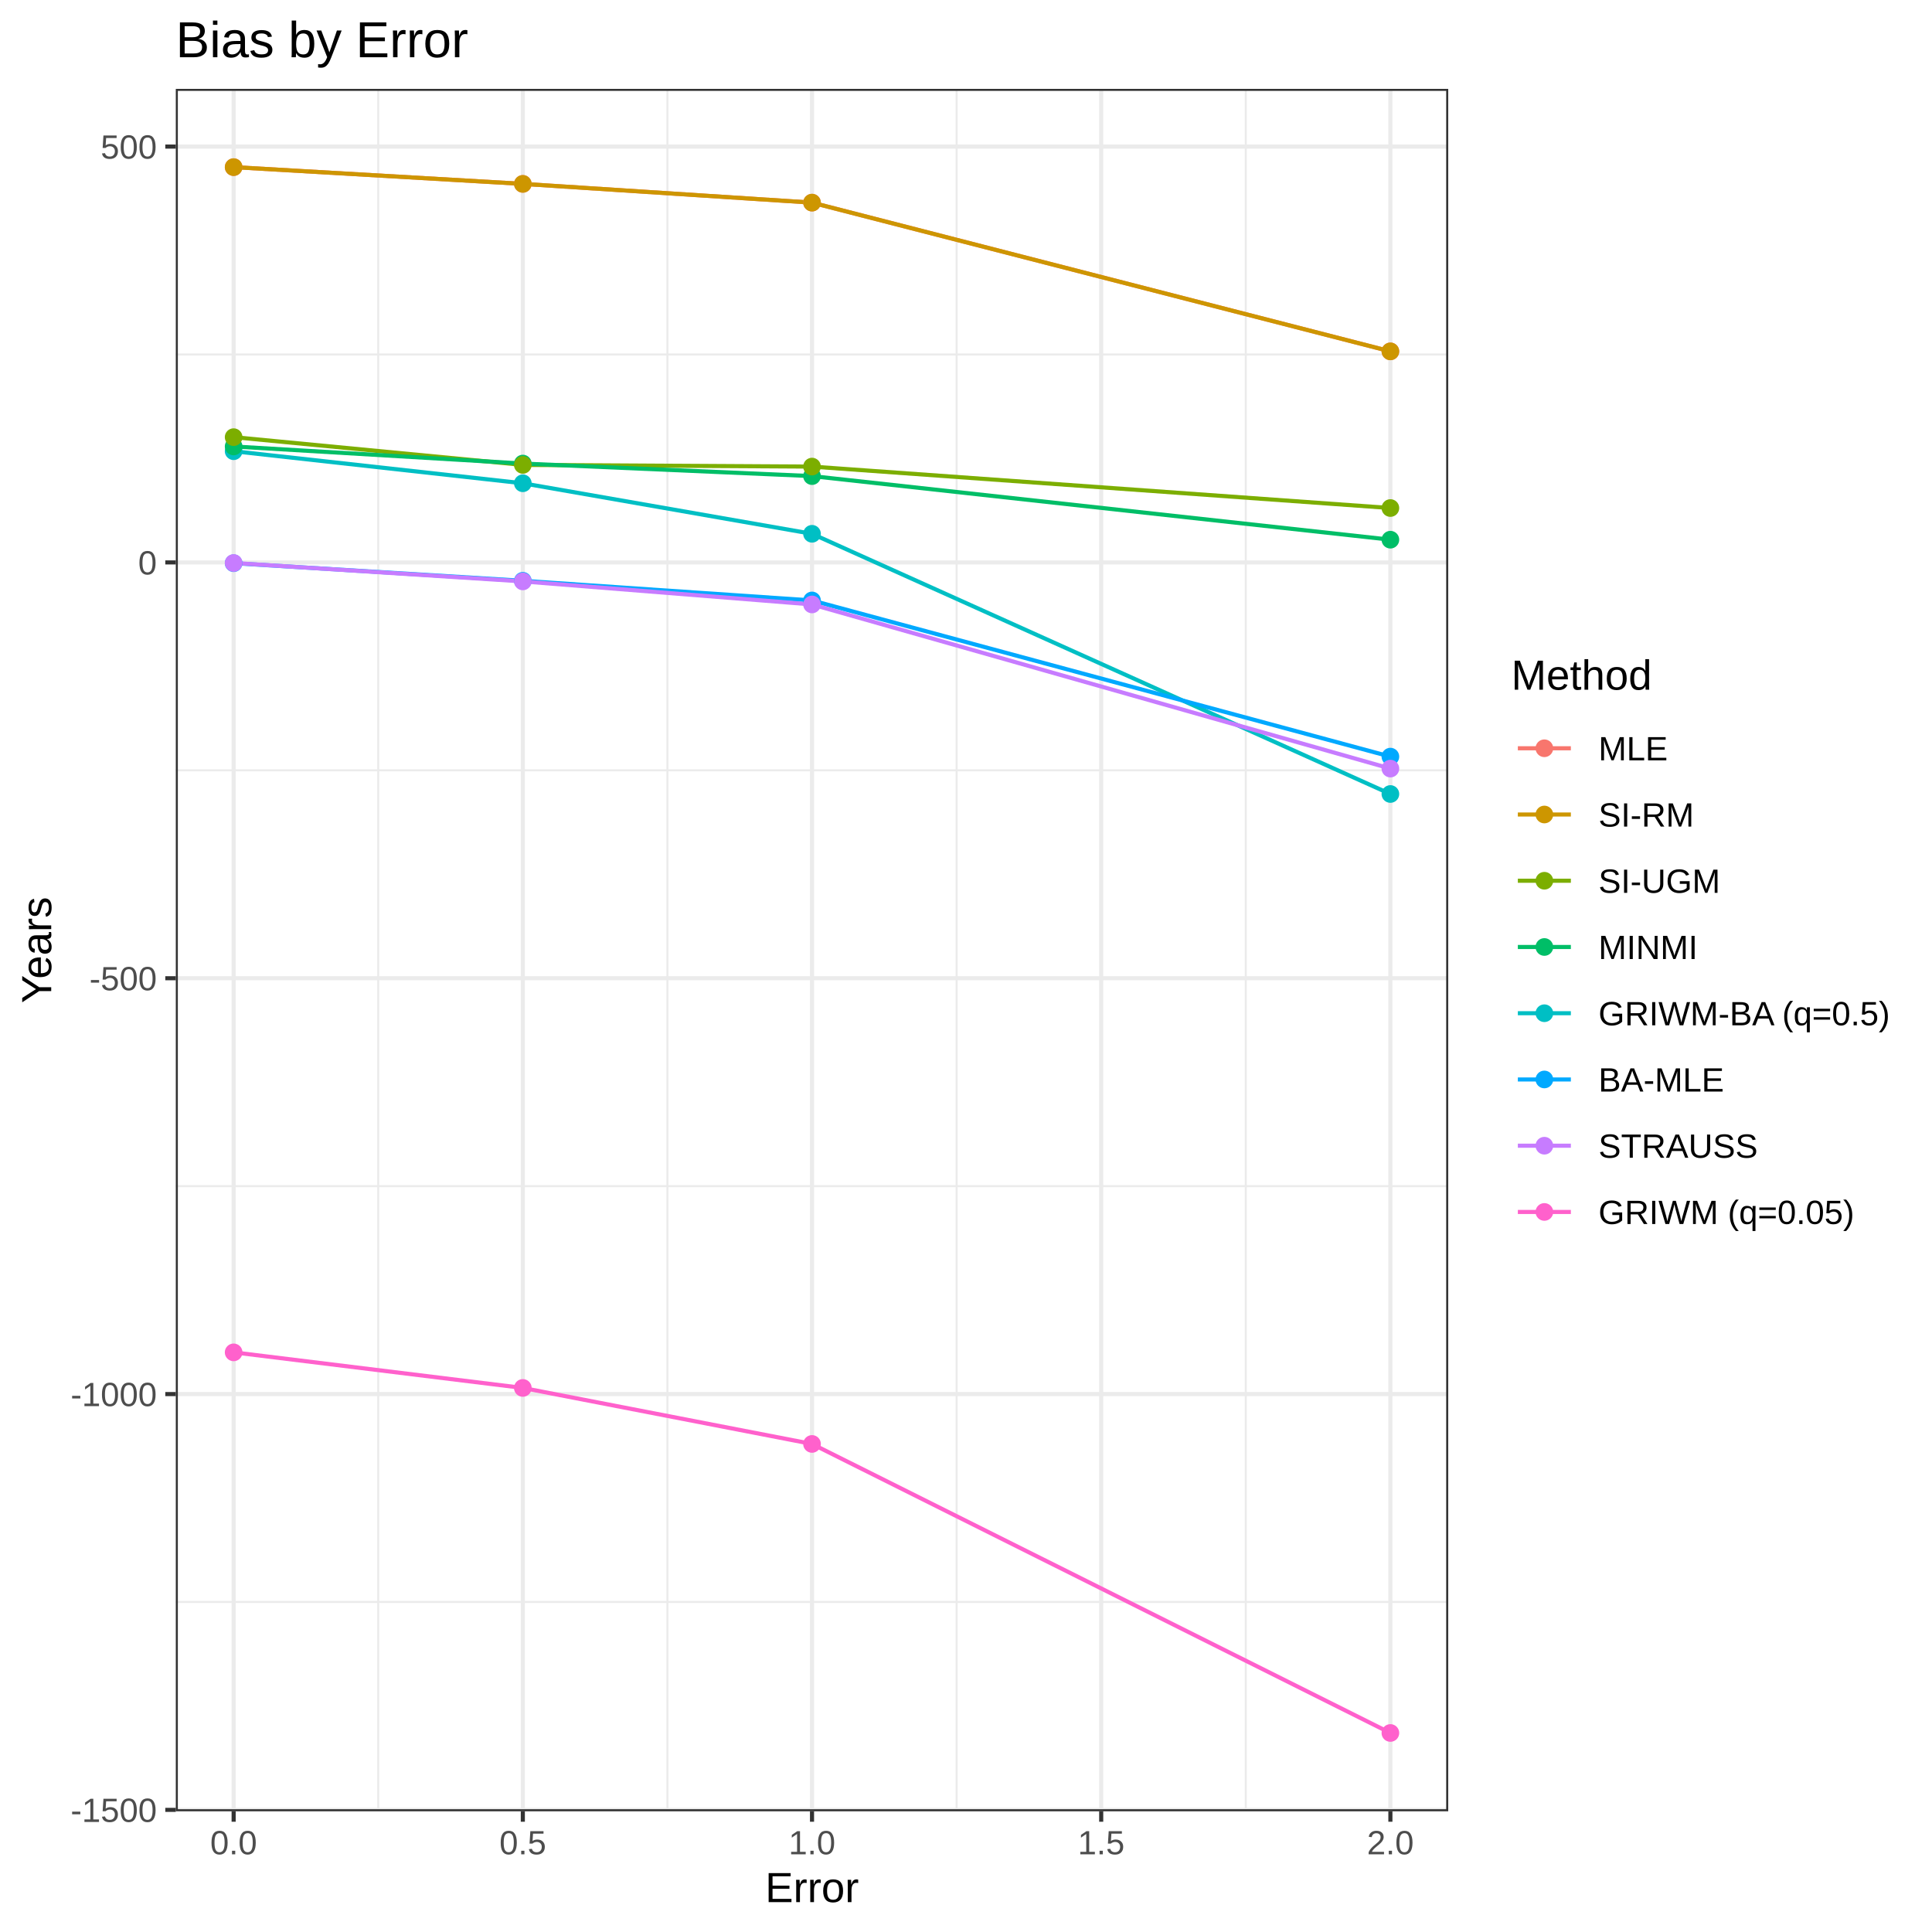
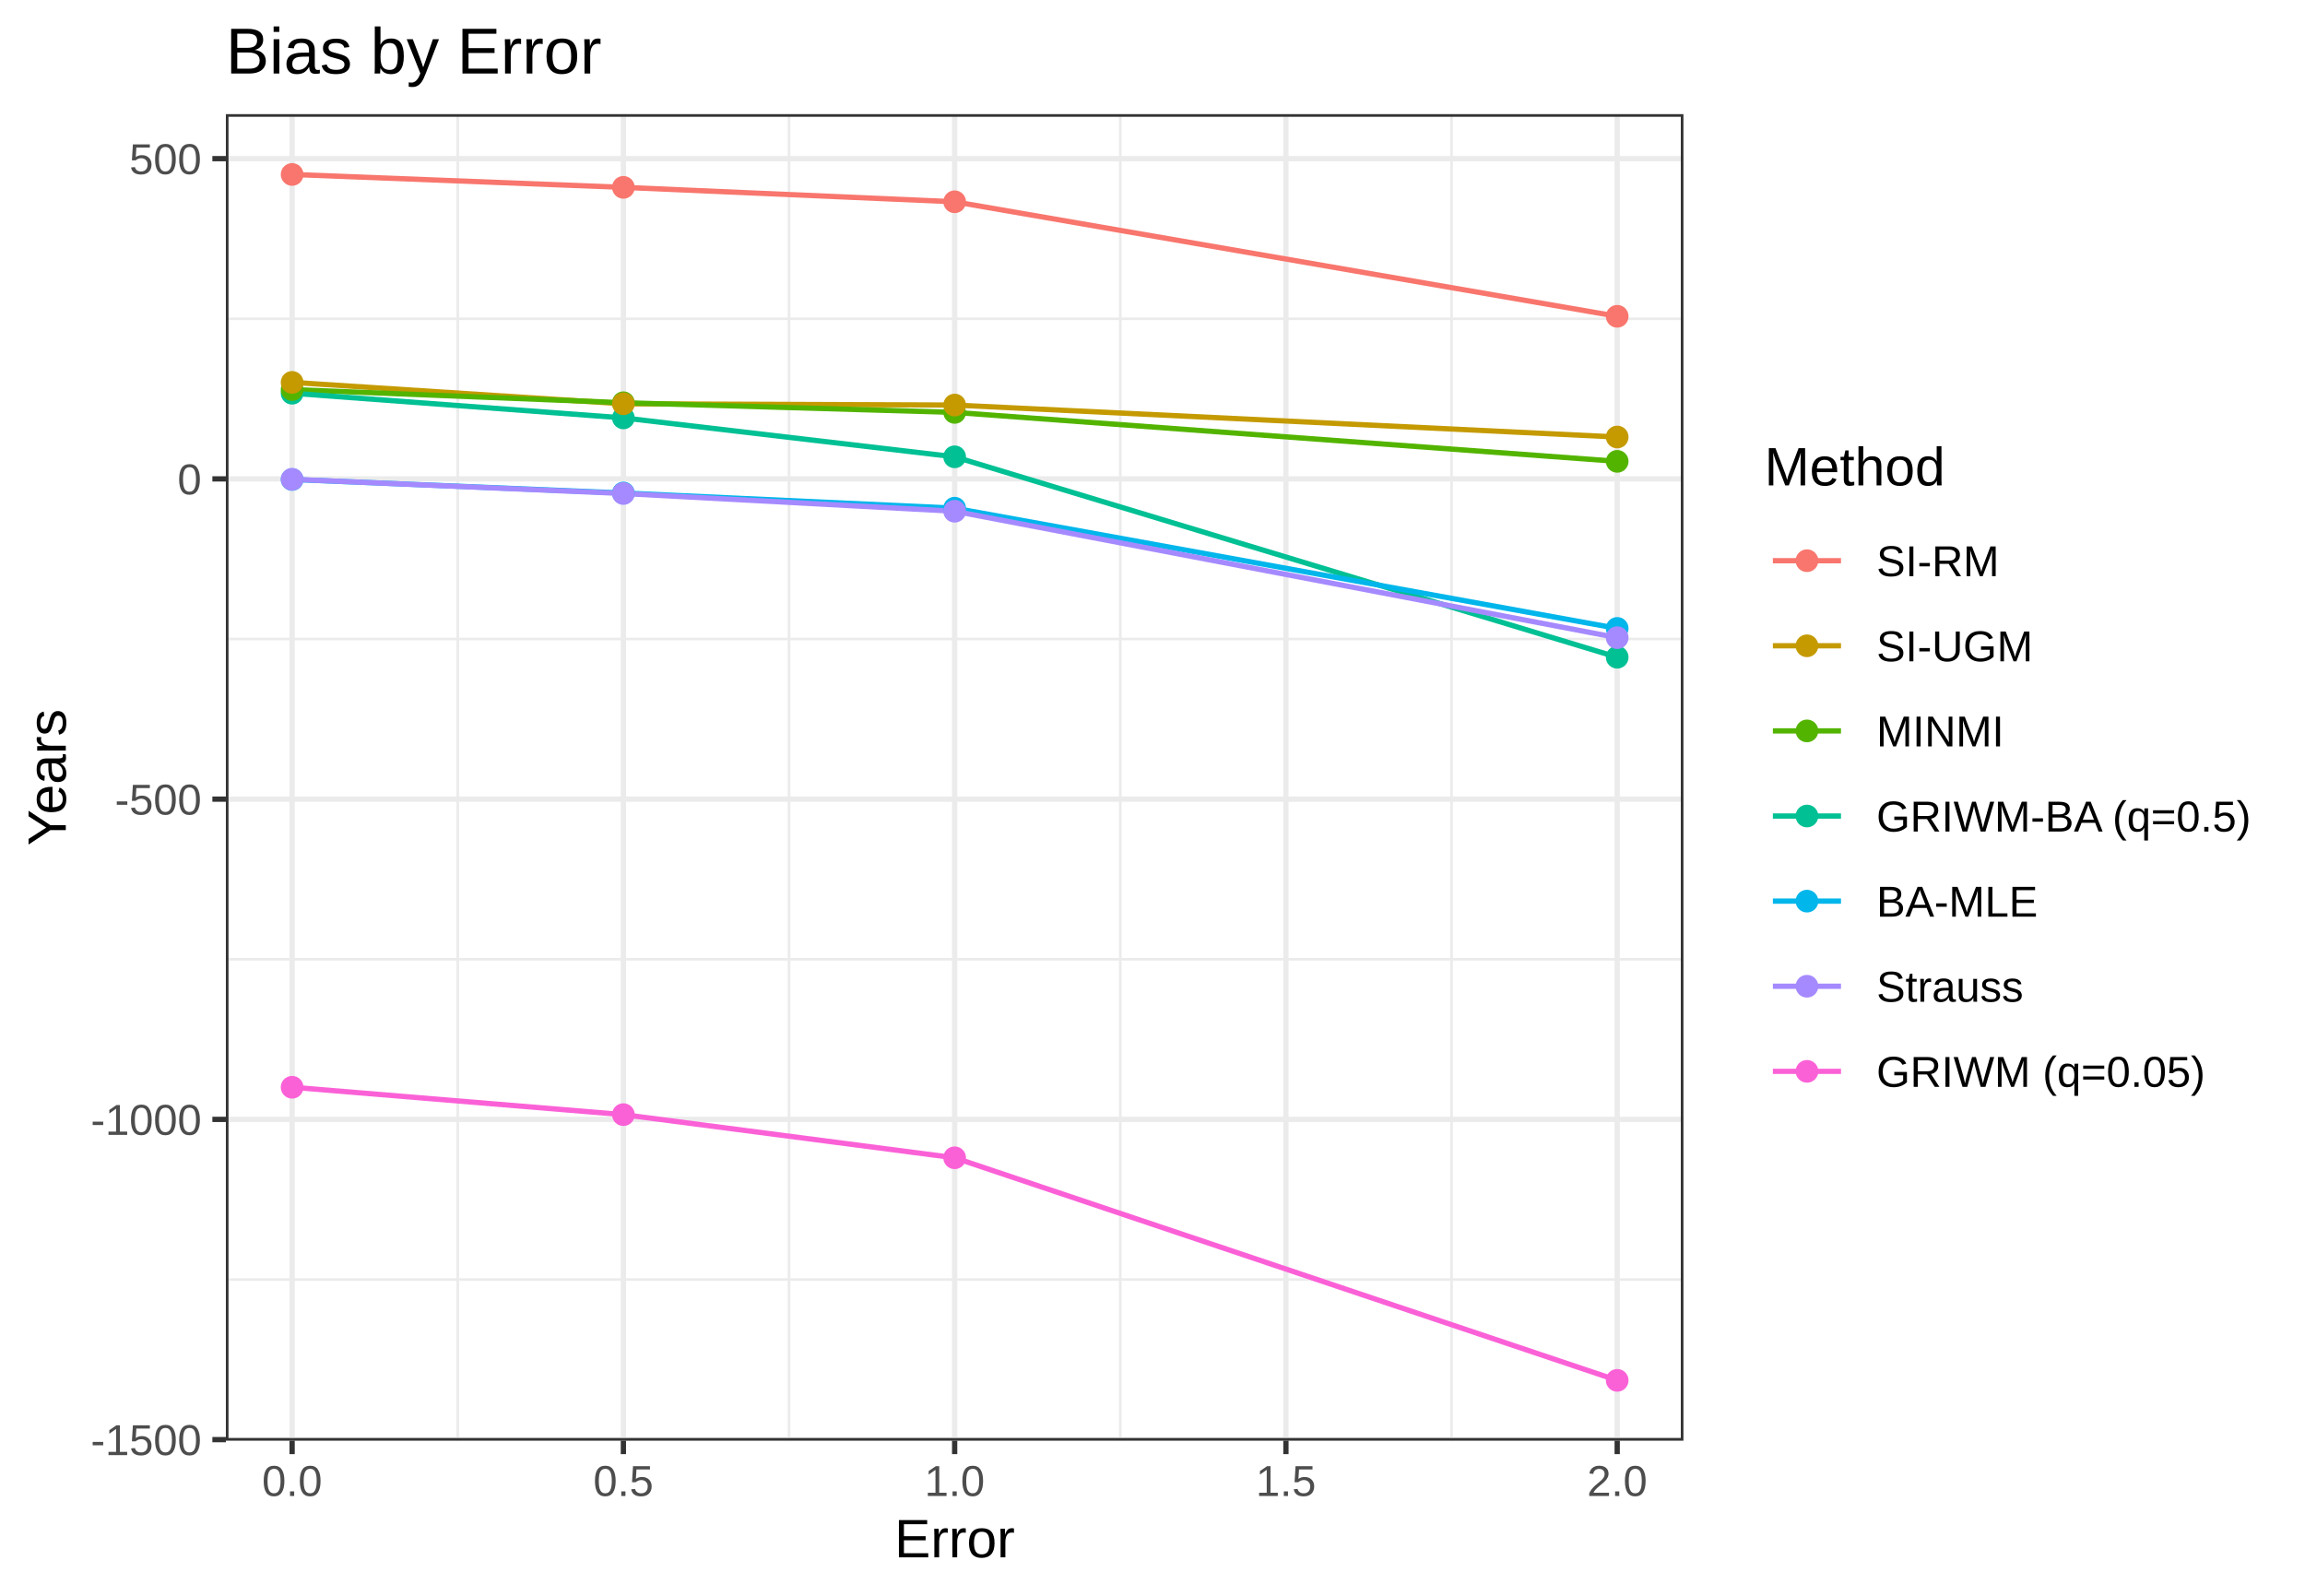
- <svg xmlns="http://www.w3.org/2000/svg" class="svglite" width="504.00pt" height="504.00pt" viewBox="0 0 504.00 504.00">
+ <svg xmlns="http://www.w3.org/2000/svg" class="svglite" width="468.00pt" height="324.00pt" viewBox="0 0 468.00 324.00">
  <defs>
    <style type="text/css">
    .svglite line, .svglite polyline, .svglite polygon, .svglite path, .svglite rect, .svglite circle {
      fill: none;
      stroke: #000000;
      stroke-linecap: round;
      stroke-linejoin: round;
      stroke-miterlimit: 10.00;
    }
    .svglite text {
      white-space: pre;
    }
  </style>
  </defs>
  <rect width="100%" height="100%" style="stroke: none; fill: #FFFFFF;" />
  <defs>
-     <clipPath id="cpMC4wMHw1MDQuMDB8MC4wMHw1MDQuMDA=">
-       <rect x="0.00" y="0.00" width="504.00" height="504.00" />
+     <clipPath id="cpMC4wMHw0NjguMDB8MC4wMHwzMjQuMDA=">
+       <rect x="0.00" y="0.00" width="468.00" height="324.00" />
    </clipPath>
  </defs>
-   <g clip-path="url(#cpMC4wMHw1MDQuMDB8MC4wMHw1MDQuMDA=)">
-     <rect x="0.00" y="-0" width="504.00" height="504.00" style="stroke-width: 1.07; stroke: #FFFFFF; fill: #FFFFFF;" />
+   <g clip-path="url(#cpMC4wMHw0NjguMDB8MC4wMHwzMjQuMDA=)">
+     <rect x="0.00" y="0.00" width="468.00" height="324.00" style="stroke-width: 1.07; stroke: #FFFFFF; fill: #FFFFFF;" />
  </g>
  <defs>
-     <clipPath id="cpNDUuODZ8Mzc3LjgwfDIzLjE4fDQ3Mi41MA==">
-       <rect x="45.86" y="23.18" width="331.94" height="449.33" />
+     <clipPath id="cpNDUuODZ8MzQxLjgwfDIzLjE4fDI5Mi41MA==">
+       <rect x="45.86" y="23.18" width="295.94" height="269.33" />
    </clipPath>
  </defs>
-   <g clip-path="url(#cpNDUuODZ8Mzc3LjgwfDIzLjE4fDQ3Mi41MA==)">
-     <rect x="45.86" y="23.18" width="331.94" height="449.33" style="stroke-width: 1.07; stroke: none; fill: #FFFFFF;" />
-     <polyline points="45.86,417.90 377.80,417.90 " style="stroke-width: 0.53; stroke: #EBEBEB; stroke-linecap: butt;" />
-     <polyline points="45.86,309.43 377.80,309.43 " style="stroke-width: 0.53; stroke: #EBEBEB; stroke-linecap: butt;" />
-     <polyline points="45.86,200.95 377.80,200.95 " style="stroke-width: 0.53; stroke: #EBEBEB; stroke-linecap: butt;" />
-     <polyline points="45.86,92.48 377.80,92.48 " style="stroke-width: 0.53; stroke: #EBEBEB; stroke-linecap: butt;" />
-     <polyline points="98.67,472.50 98.67,23.18 " style="stroke-width: 0.53; stroke: #EBEBEB; stroke-linecap: butt;" />
-     <polyline points="174.11,472.50 174.11,23.18 " style="stroke-width: 0.53; stroke: #EBEBEB; stroke-linecap: butt;" />
-     <polyline points="249.55,472.50 249.55,23.18 " style="stroke-width: 0.53; stroke: #EBEBEB; stroke-linecap: butt;" />
-     <polyline points="324.99,472.50 324.99,23.18 " style="stroke-width: 0.53; stroke: #EBEBEB; stroke-linecap: butt;" />
-     <polyline points="45.86,472.14 377.80,472.14 " style="stroke-width: 1.07; stroke: #EBEBEB; stroke-linecap: butt;" />
-     <polyline points="45.86,363.67 377.80,363.67 " style="stroke-width: 1.07; stroke: #EBEBEB; stroke-linecap: butt;" />
-     <polyline points="45.86,255.19 377.80,255.19 " style="stroke-width: 1.07; stroke: #EBEBEB; stroke-linecap: butt;" />
-     <polyline points="45.86,146.72 377.80,146.72 " style="stroke-width: 1.07; stroke: #EBEBEB; stroke-linecap: butt;" />
-     <polyline points="45.86,38.24 377.80,38.24 " style="stroke-width: 1.07; stroke: #EBEBEB; stroke-linecap: butt;" />
-     <polyline points="60.95,472.50 60.95,23.18 " style="stroke-width: 1.07; stroke: #EBEBEB; stroke-linecap: butt;" />
-     <polyline points="136.39,472.50 136.39,23.18 " style="stroke-width: 1.07; stroke: #EBEBEB; stroke-linecap: butt;" />
-     <polyline points="211.83,472.50 211.83,23.18 " style="stroke-width: 1.07; stroke: #EBEBEB; stroke-linecap: butt;" />
-     <polyline points="287.27,472.50 287.27,23.18 " style="stroke-width: 1.07; stroke: #EBEBEB; stroke-linecap: butt;" />
-     <polyline points="362.71,472.50 362.71,23.18 " style="stroke-width: 1.07; stroke: #EBEBEB; stroke-linecap: butt;" />
-     <polyline points="60.95,43.60 136.39,47.97 211.83,52.86 362.71,91.66 " style="stroke-width: 1.07; stroke: #F8766D; stroke-linecap: butt;" />
-     <polyline points="60.95,43.60 136.39,47.97 211.83,52.86 362.71,91.66 " style="stroke-width: 1.07; stroke: #CD9600; stroke-linecap: butt;" />
-     <polyline points="60.95,114.04 136.39,121.28 211.83,121.72 362.71,132.53 " style="stroke-width: 1.07; stroke: #7CAE00; stroke-linecap: butt;" />
-     <polyline points="60.95,116.47 136.39,120.93 211.83,124.20 362.71,140.79 " style="stroke-width: 1.07; stroke: #00BE67; stroke-linecap: butt;" />
-     <polyline points="60.95,117.71 136.39,126.07 211.83,139.25 362.71,207.13 " style="stroke-width: 1.07; stroke: #00BFC4; stroke-linecap: butt;" />
-     <polyline points="60.95,146.92 136.39,151.51 211.83,156.64 362.71,197.38 " style="stroke-width: 1.07; stroke: #00A9FF; stroke-linecap: butt;" />
-     <polyline points="60.95,146.87 136.39,151.67 211.83,157.68 362.71,200.50 " style="stroke-width: 1.07; stroke: #C77CFF; stroke-linecap: butt;" />
-     <polyline points="60.95,352.79 136.39,362.07 211.83,376.68 362.71,452.08 " style="stroke-width: 1.07; stroke: #FF61CC; stroke-linecap: butt;" />
-     <circle cx="60.95" cy="146.92" r="1.95" style="stroke-width: 0.71; stroke: #00A9FF; fill: #00A9FF;" />
-     <circle cx="60.95" cy="117.71" r="1.95" style="stroke-width: 0.71; stroke: #00BFC4; fill: #00BFC4;" />
-     <circle cx="60.95" cy="352.79" r="1.95" style="stroke-width: 0.71; stroke: #FF61CC; fill: #FF61CC;" />
-     <circle cx="60.95" cy="116.47" r="1.95" style="stroke-width: 0.71; stroke: #00BE67; fill: #00BE67;" />
-     <circle cx="60.95" cy="43.60" r="1.95" style="stroke-width: 0.71; stroke: #F8766D; fill: #F8766D;" />
-     <circle cx="60.95" cy="43.60" r="1.95" style="stroke-width: 0.71; stroke: #CD9600; fill: #CD9600;" />
-     <circle cx="60.95" cy="114.04" r="1.95" style="stroke-width: 0.71; stroke: #7CAE00; fill: #7CAE00;" />
-     <circle cx="60.95" cy="146.87" r="1.95" style="stroke-width: 0.71; stroke: #C77CFF; fill: #C77CFF;" />
-     <circle cx="136.39" cy="151.51" r="1.95" style="stroke-width: 0.71; stroke: #00A9FF; fill: #00A9FF;" />
-     <circle cx="136.39" cy="126.07" r="1.95" style="stroke-width: 0.71; stroke: #00BFC4; fill: #00BFC4;" />
-     <circle cx="136.39" cy="362.07" r="1.95" style="stroke-width: 0.71; stroke: #FF61CC; fill: #FF61CC;" />
-     <circle cx="136.39" cy="120.93" r="1.95" style="stroke-width: 0.71; stroke: #00BE67; fill: #00BE67;" />
-     <circle cx="136.39" cy="47.97" r="1.95" style="stroke-width: 0.71; stroke: #F8766D; fill: #F8766D;" />
-     <circle cx="136.39" cy="47.97" r="1.95" style="stroke-width: 0.71; stroke: #CD9600; fill: #CD9600;" />
-     <circle cx="136.39" cy="121.28" r="1.95" style="stroke-width: 0.71; stroke: #7CAE00; fill: #7CAE00;" />
-     <circle cx="136.39" cy="151.67" r="1.95" style="stroke-width: 0.71; stroke: #C77CFF; fill: #C77CFF;" />
-     <circle cx="211.83" cy="156.64" r="1.95" style="stroke-width: 0.71; stroke: #00A9FF; fill: #00A9FF;" />
-     <circle cx="211.83" cy="139.25" r="1.95" style="stroke-width: 0.71; stroke: #00BFC4; fill: #00BFC4;" />
-     <circle cx="211.83" cy="376.68" r="1.95" style="stroke-width: 0.71; stroke: #FF61CC; fill: #FF61CC;" />
-     <circle cx="211.83" cy="124.20" r="1.95" style="stroke-width: 0.71; stroke: #00BE67; fill: #00BE67;" />
-     <circle cx="211.83" cy="52.86" r="1.95" style="stroke-width: 0.71; stroke: #F8766D; fill: #F8766D;" />
-     <circle cx="211.83" cy="52.86" r="1.95" style="stroke-width: 0.71; stroke: #CD9600; fill: #CD9600;" />
-     <circle cx="211.83" cy="121.72" r="1.95" style="stroke-width: 0.71; stroke: #7CAE00; fill: #7CAE00;" />
-     <circle cx="211.83" cy="157.68" r="1.95" style="stroke-width: 0.71; stroke: #C77CFF; fill: #C77CFF;" />
-     <circle cx="362.71" cy="197.38" r="1.95" style="stroke-width: 0.71; stroke: #00A9FF; fill: #00A9FF;" />
-     <circle cx="362.71" cy="207.13" r="1.95" style="stroke-width: 0.71; stroke: #00BFC4; fill: #00BFC4;" />
-     <circle cx="362.71" cy="452.08" r="1.95" style="stroke-width: 0.71; stroke: #FF61CC; fill: #FF61CC;" />
-     <circle cx="362.71" cy="140.79" r="1.95" style="stroke-width: 0.71; stroke: #00BE67; fill: #00BE67;" />
-     <circle cx="362.71" cy="91.66" r="1.95" style="stroke-width: 0.71; stroke: #F8766D; fill: #F8766D;" />
-     <circle cx="362.71" cy="91.66" r="1.95" style="stroke-width: 0.71; stroke: #CD9600; fill: #CD9600;" />
-     <circle cx="362.71" cy="132.53" r="1.95" style="stroke-width: 0.71; stroke: #7CAE00; fill: #7CAE00;" />
-     <circle cx="362.71" cy="200.50" r="1.95" style="stroke-width: 0.71; stroke: #C77CFF; fill: #C77CFF;" />
-     <rect x="45.86" y="23.18" width="331.94" height="449.33" style="stroke-width: 1.07; stroke: #333333;" />
+   <g clip-path="url(#cpNDUuODZ8MzQxLjgwfDIzLjE4fDI5Mi41MA==)">
+     <rect x="45.86" y="23.18" width="295.94" height="269.33" style="stroke-width: 1.07; stroke: none; fill: #FFFFFF;" />
+     <polyline points="45.86,259.78 341.80,259.78 " style="stroke-width: 0.53; stroke: #EBEBEB; stroke-linecap: butt;" />
+     <polyline points="45.86,194.76 341.80,194.76 " style="stroke-width: 0.53; stroke: #EBEBEB; stroke-linecap: butt;" />
+     <polyline points="45.86,129.74 341.80,129.74 " style="stroke-width: 0.53; stroke: #EBEBEB; stroke-linecap: butt;" />
+     <polyline points="45.86,64.72 341.80,64.72 " style="stroke-width: 0.53; stroke: #EBEBEB; stroke-linecap: butt;" />
+     <polyline points="92.94,292.50 92.94,23.18 " style="stroke-width: 0.53; stroke: #EBEBEB; stroke-linecap: butt;" />
+     <polyline points="160.20,292.50 160.20,23.18 " style="stroke-width: 0.53; stroke: #EBEBEB; stroke-linecap: butt;" />
+     <polyline points="227.46,292.50 227.46,23.18 " style="stroke-width: 0.53; stroke: #EBEBEB; stroke-linecap: butt;" />
+     <polyline points="294.72,292.50 294.72,23.18 " style="stroke-width: 0.53; stroke: #EBEBEB; stroke-linecap: butt;" />
+     <polyline points="45.86,292.29 341.80,292.29 " style="stroke-width: 1.07; stroke: #EBEBEB; stroke-linecap: butt;" />
+     <polyline points="45.86,227.27 341.80,227.27 " style="stroke-width: 1.07; stroke: #EBEBEB; stroke-linecap: butt;" />
+     <polyline points="45.86,162.25 341.80,162.25 " style="stroke-width: 1.07; stroke: #EBEBEB; stroke-linecap: butt;" />
+     <polyline points="45.86,97.23 341.80,97.23 " style="stroke-width: 1.07; stroke: #EBEBEB; stroke-linecap: butt;" />
+     <polyline points="45.86,32.21 341.80,32.21 " style="stroke-width: 1.07; stroke: #EBEBEB; stroke-linecap: butt;" />
+     <polyline points="59.31,292.50 59.31,23.18 " style="stroke-width: 1.07; stroke: #EBEBEB; stroke-linecap: butt;" />
+     <polyline points="126.57,292.50 126.57,23.18 " style="stroke-width: 1.07; stroke: #EBEBEB; stroke-linecap: butt;" />
+     <polyline points="193.83,292.50 193.83,23.18 " style="stroke-width: 1.07; stroke: #EBEBEB; stroke-linecap: butt;" />
+     <polyline points="261.09,292.50 261.09,23.18 " style="stroke-width: 1.07; stroke: #EBEBEB; stroke-linecap: butt;" />
+     <polyline points="328.35,292.50 328.35,23.18 " style="stroke-width: 1.07; stroke: #EBEBEB; stroke-linecap: butt;" />
+     <polyline points="59.31,35.42 126.57,38.04 193.83,40.97 328.35,64.22 " style="stroke-width: 1.07; stroke: #F8766D; stroke-linecap: butt;" />
+     <polyline points="59.31,77.64 126.57,81.98 193.83,82.24 328.35,88.73 " style="stroke-width: 1.07; stroke: #C49A00; stroke-linecap: butt;" />
+     <polyline points="59.31,79.10 126.57,81.77 193.83,83.73 328.35,93.67 " style="stroke-width: 1.07; stroke: #53B400; stroke-linecap: butt;" />
+     <polyline points="59.31,79.84 126.57,84.85 193.83,92.75 328.35,133.44 " style="stroke-width: 1.07; stroke: #00C094; stroke-linecap: butt;" />
+     <polyline points="59.31,97.35 126.57,100.10 193.83,103.18 328.35,127.59 " style="stroke-width: 1.07; stroke: #00B6EB; stroke-linecap: butt;" />
+     <polyline points="59.31,97.32 126.57,100.20 193.83,103.80 328.35,129.47 " style="stroke-width: 1.07; stroke: #A58AFF; stroke-linecap: butt;" />
+     <polyline points="59.31,220.75 126.57,226.31 193.83,235.07 328.35,280.26 " style="stroke-width: 1.07; stroke: #FB61D7; stroke-linecap: butt;" />
+     <circle cx="59.31" cy="97.35" r="1.95" style="stroke-width: 0.71; stroke: #00B6EB; fill: #00B6EB;" />
+     <circle cx="59.31" cy="79.84" r="1.95" style="stroke-width: 0.71; stroke: #00C094; fill: #00C094;" />
+     <circle cx="59.31" cy="220.75" r="1.95" style="stroke-width: 0.71; stroke: #FB61D7; fill: #FB61D7;" />
+     <circle cx="59.31" cy="79.10" r="1.95" style="stroke-width: 0.71; stroke: #53B400; fill: #53B400;" />
+     <circle cx="59.31" cy="35.42" r="1.95" style="stroke-width: 0.71; stroke: #F8766D; fill: #F8766D;" />
+     <circle cx="59.31" cy="77.64" r="1.95" style="stroke-width: 0.71; stroke: #C49A00; fill: #C49A00;" />
+     <circle cx="59.31" cy="97.32" r="1.95" style="stroke-width: 0.71; stroke: #A58AFF; fill: #A58AFF;" />
+     <circle cx="126.57" cy="100.10" r="1.95" style="stroke-width: 0.71; stroke: #00B6EB; fill: #00B6EB;" />
+     <circle cx="126.57" cy="84.85" r="1.95" style="stroke-width: 0.71; stroke: #00C094; fill: #00C094;" />
+     <circle cx="126.57" cy="226.31" r="1.95" style="stroke-width: 0.71; stroke: #FB61D7; fill: #FB61D7;" />
+     <circle cx="126.57" cy="81.77" r="1.95" style="stroke-width: 0.71; stroke: #53B400; fill: #53B400;" />
+     <circle cx="126.57" cy="38.04" r="1.95" style="stroke-width: 0.71; stroke: #F8766D; fill: #F8766D;" />
+     <circle cx="126.57" cy="81.98" r="1.95" style="stroke-width: 0.71; stroke: #C49A00; fill: #C49A00;" />
+     <circle cx="126.57" cy="100.20" r="1.95" style="stroke-width: 0.71; stroke: #A58AFF; fill: #A58AFF;" />
+     <circle cx="193.83" cy="103.18" r="1.95" style="stroke-width: 0.71; stroke: #00B6EB; fill: #00B6EB;" />
+     <circle cx="193.83" cy="92.75" r="1.95" style="stroke-width: 0.71; stroke: #00C094; fill: #00C094;" />
+     <circle cx="193.83" cy="235.07" r="1.95" style="stroke-width: 0.71; stroke: #FB61D7; fill: #FB61D7;" />
+     <circle cx="193.83" cy="83.73" r="1.95" style="stroke-width: 0.71; stroke: #53B400; fill: #53B400;" />
+     <circle cx="193.83" cy="40.97" r="1.95" style="stroke-width: 0.71; stroke: #F8766D; fill: #F8766D;" />
+     <circle cx="193.83" cy="82.24" r="1.95" style="stroke-width: 0.71; stroke: #C49A00; fill: #C49A00;" />
+     <circle cx="193.83" cy="103.80" r="1.95" style="stroke-width: 0.71; stroke: #A58AFF; fill: #A58AFF;" />
+     <circle cx="328.35" cy="127.59" r="1.95" style="stroke-width: 0.71; stroke: #00B6EB; fill: #00B6EB;" />
+     <circle cx="328.35" cy="133.44" r="1.95" style="stroke-width: 0.71; stroke: #00C094; fill: #00C094;" />
+     <circle cx="328.35" cy="280.26" r="1.95" style="stroke-width: 0.71; stroke: #FB61D7; fill: #FB61D7;" />
+     <circle cx="328.35" cy="93.67" r="1.95" style="stroke-width: 0.71; stroke: #53B400; fill: #53B400;" />
+     <circle cx="328.35" cy="64.22" r="1.95" style="stroke-width: 0.71; stroke: #F8766D; fill: #F8766D;" />
+     <circle cx="328.35" cy="88.73" r="1.95" style="stroke-width: 0.71; stroke: #C49A00; fill: #C49A00;" />
+     <circle cx="328.35" cy="129.47" r="1.95" style="stroke-width: 0.71; stroke: #A58AFF; fill: #A58AFF;" />
+     <rect x="45.86" y="23.18" width="295.94" height="269.33" style="stroke-width: 1.07; stroke: #333333;" />
  </g>
-   <g clip-path="url(#cpMC4wMHw1MDQuMDB8MC4wMHw1MDQuMDA=)">
-     <text x="40.93" y="475.29" text-anchor="end" style="font-size: 8.80px;fill: #4D4D4D; font-family: &quot;Arial&quot;;" textLength="22.51px" lengthAdjust="spacingAndGlyphs">-1500</text>
-     <text x="40.93" y="366.82" text-anchor="end" style="font-size: 8.80px;fill: #4D4D4D; font-family: &quot;Arial&quot;;" textLength="22.51px" lengthAdjust="spacingAndGlyphs">-1000</text>
-     <text x="40.93" y="258.34" text-anchor="end" style="font-size: 8.80px;fill: #4D4D4D; font-family: &quot;Arial&quot;;" textLength="17.62px" lengthAdjust="spacingAndGlyphs">-500</text>
-     <text x="40.93" y="149.87" text-anchor="end" style="font-size: 8.80px;fill: #4D4D4D; font-family: &quot;Arial&quot;;" textLength="4.90px" lengthAdjust="spacingAndGlyphs">0</text>
-     <text x="40.93" y="41.39" text-anchor="end" style="font-size: 8.80px;fill: #4D4D4D; font-family: &quot;Arial&quot;;" textLength="14.69px" lengthAdjust="spacingAndGlyphs">500</text>
-     <polyline points="43.12,472.14 45.86,472.14 " style="stroke-width: 1.07; stroke: #333333; stroke-linecap: butt;" />
-     <polyline points="43.12,363.67 45.86,363.67 " style="stroke-width: 1.07; stroke: #333333; stroke-linecap: butt;" />
-     <polyline points="43.12,255.19 45.86,255.19 " style="stroke-width: 1.07; stroke: #333333; stroke-linecap: butt;" />
-     <polyline points="43.12,146.72 45.86,146.72 " style="stroke-width: 1.07; stroke: #333333; stroke-linecap: butt;" />
-     <polyline points="43.12,38.24 45.86,38.24 " style="stroke-width: 1.07; stroke: #333333; stroke-linecap: butt;" />
-     <polyline points="60.95,475.24 60.95,472.50 " style="stroke-width: 1.07; stroke: #333333; stroke-linecap: butt;" />
-     <polyline points="136.39,475.24 136.39,472.50 " style="stroke-width: 1.07; stroke: #333333; stroke-linecap: butt;" />
-     <polyline points="211.83,475.24 211.83,472.50 " style="stroke-width: 1.07; stroke: #333333; stroke-linecap: butt;" />
-     <polyline points="287.27,475.24 287.27,472.50 " style="stroke-width: 1.07; stroke: #333333; stroke-linecap: butt;" />
-     <polyline points="362.71,475.24 362.71,472.50 " style="stroke-width: 1.07; stroke: #333333; stroke-linecap: butt;" />
-     <text x="60.95" y="483.74" text-anchor="middle" style="font-size: 8.80px;fill: #4D4D4D; font-family: &quot;Arial&quot;;" textLength="12.24px" lengthAdjust="spacingAndGlyphs">0.0</text>
-     <text x="136.39" y="483.74" text-anchor="middle" style="font-size: 8.80px;fill: #4D4D4D; font-family: &quot;Arial&quot;;" textLength="12.24px" lengthAdjust="spacingAndGlyphs">0.5</text>
-     <text x="211.83" y="483.74" text-anchor="middle" style="font-size: 8.80px;fill: #4D4D4D; font-family: &quot;Arial&quot;;" textLength="12.24px" lengthAdjust="spacingAndGlyphs">1.0</text>
-     <text x="287.27" y="483.74" text-anchor="middle" style="font-size: 8.80px;fill: #4D4D4D; font-family: &quot;Arial&quot;;" textLength="12.24px" lengthAdjust="spacingAndGlyphs">1.5</text>
-     <text x="362.71" y="483.74" text-anchor="middle" style="font-size: 8.80px;fill: #4D4D4D; font-family: &quot;Arial&quot;;" textLength="12.24px" lengthAdjust="spacingAndGlyphs">2.0</text>
-     <text x="211.83" y="496.20" text-anchor="middle" style="font-size: 11.00px; font-family: &quot;Arial&quot;;" textLength="24.45px" lengthAdjust="spacingAndGlyphs">Error</text>
-     <text transform="translate(13.36,247.84) rotate(-90)" text-anchor="middle" style="font-size: 11.00px; font-family: &quot;Arial&quot;;" textLength="27.73px" lengthAdjust="spacingAndGlyphs">Years</text>
-     <rect x="388.76" y="165.40" width="109.76" height="164.87" style="stroke-width: 1.07; stroke: none; fill: #FFFFFF;" />
-     <text x="394.24" y="179.92" style="font-size: 11.00px; font-family: &quot;Arial&quot;;" textLength="36.71px" lengthAdjust="spacingAndGlyphs">Method</text>
-     <rect x="394.24" y="186.56" width="17.28" height="17.28" style="stroke-width: 1.07; stroke: none; fill: #FFFFFF;" />
-     <line x1="395.96" y1="195.20" x2="409.79" y2="195.20" style="stroke-width: 1.07; stroke: #F8766D; stroke-linecap: butt;" />
-     <circle cx="402.88" cy="195.20" r="1.95" style="stroke-width: 0.71; stroke: #F8766D; fill: #F8766D;" />
-     <rect x="394.24" y="203.84" width="17.28" height="17.28" style="stroke-width: 1.07; stroke: none; fill: #FFFFFF;" />
-     <line x1="395.96" y1="212.48" x2="409.79" y2="212.48" style="stroke-width: 1.07; stroke: #CD9600; stroke-linecap: butt;" />
-     <circle cx="402.88" cy="212.48" r="1.95" style="stroke-width: 0.71; stroke: #CD9600; fill: #CD9600;" />
-     <rect x="394.24" y="221.12" width="17.28" height="17.28" style="stroke-width: 1.07; stroke: none; fill: #FFFFFF;" />
-     <line x1="395.96" y1="229.76" x2="409.79" y2="229.76" style="stroke-width: 1.07; stroke: #7CAE00; stroke-linecap: butt;" />
-     <circle cx="402.88" cy="229.76" r="1.95" style="stroke-width: 0.71; stroke: #7CAE00; fill: #7CAE00;" />
-     <rect x="394.24" y="238.40" width="17.28" height="17.28" style="stroke-width: 1.07; stroke: none; fill: #FFFFFF;" />
-     <line x1="395.96" y1="247.04" x2="409.79" y2="247.04" style="stroke-width: 1.07; stroke: #00BE67; stroke-linecap: butt;" />
-     <circle cx="402.88" cy="247.04" r="1.95" style="stroke-width: 0.71; stroke: #00BE67; fill: #00BE67;" />
-     <rect x="394.24" y="255.68" width="17.28" height="17.28" style="stroke-width: 1.07; stroke: none; fill: #FFFFFF;" />
-     <line x1="395.96" y1="264.32" x2="409.79" y2="264.32" style="stroke-width: 1.07; stroke: #00BFC4; stroke-linecap: butt;" />
-     <circle cx="402.88" cy="264.32" r="1.95" style="stroke-width: 0.71; stroke: #00BFC4; fill: #00BFC4;" />
-     <rect x="394.24" y="272.96" width="17.28" height="17.28" style="stroke-width: 1.07; stroke: none; fill: #FFFFFF;" />
-     <line x1="395.96" y1="281.60" x2="409.79" y2="281.60" style="stroke-width: 1.07; stroke: #00A9FF; stroke-linecap: butt;" />
-     <circle cx="402.88" cy="281.60" r="1.95" style="stroke-width: 0.71; stroke: #00A9FF; fill: #00A9FF;" />
-     <rect x="394.24" y="290.24" width="17.28" height="17.28" style="stroke-width: 1.07; stroke: none; fill: #FFFFFF;" />
-     <line x1="395.96" y1="298.88" x2="409.79" y2="298.88" style="stroke-width: 1.07; stroke: #C77CFF; stroke-linecap: butt;" />
-     <circle cx="402.88" cy="298.88" r="1.95" style="stroke-width: 0.71; stroke: #C77CFF; fill: #C77CFF;" />
-     <rect x="394.24" y="307.52" width="17.28" height="17.28" style="stroke-width: 1.07; stroke: none; fill: #FFFFFF;" />
-     <line x1="395.96" y1="316.16" x2="409.79" y2="316.16" style="stroke-width: 1.07; stroke: #FF61CC; stroke-linecap: butt;" />
-     <circle cx="402.88" cy="316.16" r="1.95" style="stroke-width: 0.71; stroke: #FF61CC; fill: #FF61CC;" />
-     <text x="416.99" y="198.35" style="font-size: 8.80px; font-family: &quot;Arial&quot;;" textLength="18.09px" lengthAdjust="spacingAndGlyphs">MLE</text>
-     <text x="416.99" y="215.63" style="font-size: 8.80px; font-family: &quot;Arial&quot;;" textLength="24.93px" lengthAdjust="spacingAndGlyphs">SI-RM</text>
-     <text x="416.99" y="232.91" style="font-size: 8.80px; font-family: &quot;Arial&quot;;" textLength="31.77px" lengthAdjust="spacingAndGlyphs">SI-UGM</text>
-     <text x="416.99" y="250.19" style="font-size: 8.80px; font-family: &quot;Arial&quot;;" textLength="25.91px" lengthAdjust="spacingAndGlyphs">MINMI</text>
-     <text x="416.99" y="267.47" style="font-size: 8.80px; font-family: &quot;Arial&quot;;" textLength="76.05px" lengthAdjust="spacingAndGlyphs">GRIWM-BA (q=0.5)</text>
-     <text x="416.99" y="284.75" style="font-size: 8.80px; font-family: &quot;Arial&quot;;" textLength="32.76px" lengthAdjust="spacingAndGlyphs">BA-MLE</text>
-     <text x="416.99" y="302.03" style="font-size: 8.80px; font-family: &quot;Arial&quot;;" textLength="41.54px" lengthAdjust="spacingAndGlyphs">STRAUSS</text>
-     <text x="416.99" y="319.31" style="font-size: 8.80px; font-family: &quot;Arial&quot;;" textLength="66.76px" lengthAdjust="spacingAndGlyphs">GRIWM (q=0.05)</text>
+   <g clip-path="url(#cpMC4wMHw0NjguMDB8MC4wMHwzMjQuMDA=)">
+     <text x="40.93" y="295.44" text-anchor="end" style="font-size: 8.80px;fill: #4D4D4D; font-family: &quot;Arial&quot;;" textLength="22.51px" lengthAdjust="spacingAndGlyphs">-1500</text>
+     <text x="40.93" y="230.42" text-anchor="end" style="font-size: 8.80px;fill: #4D4D4D; font-family: &quot;Arial&quot;;" textLength="22.51px" lengthAdjust="spacingAndGlyphs">-1000</text>
+     <text x="40.93" y="165.40" text-anchor="end" style="font-size: 8.80px;fill: #4D4D4D; font-family: &quot;Arial&quot;;" textLength="17.62px" lengthAdjust="spacingAndGlyphs">-500</text>
+     <text x="40.93" y="100.38" text-anchor="end" style="font-size: 8.80px;fill: #4D4D4D; font-family: &quot;Arial&quot;;" textLength="4.90px" lengthAdjust="spacingAndGlyphs">0</text>
+     <text x="40.93" y="35.36" text-anchor="end" style="font-size: 8.80px;fill: #4D4D4D; font-family: &quot;Arial&quot;;" textLength="14.69px" lengthAdjust="spacingAndGlyphs">500</text>
+     <polyline points="43.12,292.29 45.86,292.29 " style="stroke-width: 1.07; stroke: #333333; stroke-linecap: butt;" />
+     <polyline points="43.12,227.27 45.86,227.27 " style="stroke-width: 1.07; stroke: #333333; stroke-linecap: butt;" />
+     <polyline points="43.12,162.25 45.86,162.25 " style="stroke-width: 1.07; stroke: #333333; stroke-linecap: butt;" />
+     <polyline points="43.12,97.23 45.86,97.23 " style="stroke-width: 1.07; stroke: #333333; stroke-linecap: butt;" />
+     <polyline points="43.12,32.21 45.86,32.21 " style="stroke-width: 1.07; stroke: #333333; stroke-linecap: butt;" />
+     <polyline points="59.31,295.24 59.31,292.50 " style="stroke-width: 1.07; stroke: #333333; stroke-linecap: butt;" />
+     <polyline points="126.57,295.24 126.57,292.50 " style="stroke-width: 1.07; stroke: #333333; stroke-linecap: butt;" />
+     <polyline points="193.83,295.24 193.83,292.50 " style="stroke-width: 1.07; stroke: #333333; stroke-linecap: butt;" />
+     <polyline points="261.09,295.24 261.09,292.50 " style="stroke-width: 1.07; stroke: #333333; stroke-linecap: butt;" />
+     <polyline points="328.35,295.24 328.35,292.50 " style="stroke-width: 1.07; stroke: #333333; stroke-linecap: butt;" />
+     <text x="59.31" y="303.74" text-anchor="middle" style="font-size: 8.80px;fill: #4D4D4D; font-family: &quot;Arial&quot;;" textLength="12.24px" lengthAdjust="spacingAndGlyphs">0.0</text>
+     <text x="126.57" y="303.74" text-anchor="middle" style="font-size: 8.80px;fill: #4D4D4D; font-family: &quot;Arial&quot;;" textLength="12.24px" lengthAdjust="spacingAndGlyphs">0.5</text>
+     <text x="193.83" y="303.74" text-anchor="middle" style="font-size: 8.80px;fill: #4D4D4D; font-family: &quot;Arial&quot;;" textLength="12.24px" lengthAdjust="spacingAndGlyphs">1.0</text>
+     <text x="261.09" y="303.74" text-anchor="middle" style="font-size: 8.80px;fill: #4D4D4D; font-family: &quot;Arial&quot;;" textLength="12.24px" lengthAdjust="spacingAndGlyphs">1.5</text>
+     <text x="328.35" y="303.74" text-anchor="middle" style="font-size: 8.80px;fill: #4D4D4D; font-family: &quot;Arial&quot;;" textLength="12.24px" lengthAdjust="spacingAndGlyphs">2.0</text>
+     <text x="193.83" y="316.20" text-anchor="middle" style="font-size: 11.00px; font-family: &quot;Arial&quot;;" textLength="24.45px" lengthAdjust="spacingAndGlyphs">Error</text>
+     <text transform="translate(13.36,157.84) rotate(-90)" text-anchor="middle" style="font-size: 11.00px; font-family: &quot;Arial&quot;;" textLength="27.73px" lengthAdjust="spacingAndGlyphs">Years</text>
+     <rect x="352.76" y="84.04" width="109.76" height="147.59" style="stroke-width: 1.07; stroke: none; fill: #FFFFFF;" />
+     <text x="358.24" y="98.56" style="font-size: 11.00px; font-family: &quot;Arial&quot;;" textLength="36.71px" lengthAdjust="spacingAndGlyphs">Method</text>
+     <rect x="358.24" y="105.20" width="17.28" height="17.28" style="stroke-width: 1.07; stroke: none; fill: #FFFFFF;" />
+     <line x1="359.96" y1="113.84" x2="373.79" y2="113.84" style="stroke-width: 1.07; stroke: #F8766D; stroke-linecap: butt;" />
+     <circle cx="366.88" cy="113.84" r="1.95" style="stroke-width: 0.71; stroke: #F8766D; fill: #F8766D;" />
+     <rect x="358.24" y="122.48" width="17.28" height="17.28" style="stroke-width: 1.07; stroke: none; fill: #FFFFFF;" />
+     <line x1="359.96" y1="131.12" x2="373.79" y2="131.12" style="stroke-width: 1.07; stroke: #C49A00; stroke-linecap: butt;" />
+     <circle cx="366.88" cy="131.12" r="1.95" style="stroke-width: 0.71; stroke: #C49A00; fill: #C49A00;" />
+     <rect x="358.24" y="139.76" width="17.28" height="17.28" style="stroke-width: 1.07; stroke: none; fill: #FFFFFF;" />
+     <line x1="359.96" y1="148.40" x2="373.79" y2="148.40" style="stroke-width: 1.07; stroke: #53B400; stroke-linecap: butt;" />
+     <circle cx="366.88" cy="148.40" r="1.95" style="stroke-width: 0.71; stroke: #53B400; fill: #53B400;" />
+     <rect x="358.24" y="157.04" width="17.28" height="17.28" style="stroke-width: 1.07; stroke: none; fill: #FFFFFF;" />
+     <line x1="359.96" y1="165.68" x2="373.79" y2="165.68" style="stroke-width: 1.07; stroke: #00C094; stroke-linecap: butt;" />
+     <circle cx="366.88" cy="165.68" r="1.95" style="stroke-width: 0.71; stroke: #00C094; fill: #00C094;" />
+     <rect x="358.24" y="174.32" width="17.28" height="17.28" style="stroke-width: 1.07; stroke: none; fill: #FFFFFF;" />
+     <line x1="359.96" y1="182.96" x2="373.79" y2="182.96" style="stroke-width: 1.07; stroke: #00B6EB; stroke-linecap: butt;" />
+     <circle cx="366.88" cy="182.96" r="1.95" style="stroke-width: 0.71; stroke: #00B6EB; fill: #00B6EB;" />
+     <rect x="358.24" y="191.60" width="17.28" height="17.28" style="stroke-width: 1.07; stroke: none; fill: #FFFFFF;" />
+     <line x1="359.96" y1="200.24" x2="373.79" y2="200.24" style="stroke-width: 1.07; stroke: #A58AFF; stroke-linecap: butt;" />
+     <circle cx="366.88" cy="200.24" r="1.95" style="stroke-width: 0.71; stroke: #A58AFF; fill: #A58AFF;" />
+     <rect x="358.24" y="208.88" width="17.28" height="17.28" style="stroke-width: 1.07; stroke: none; fill: #FFFFFF;" />
+     <line x1="359.96" y1="217.52" x2="373.79" y2="217.52" style="stroke-width: 1.07; stroke: #FB61D7; stroke-linecap: butt;" />
+     <circle cx="366.88" cy="217.52" r="1.95" style="stroke-width: 0.71; stroke: #FB61D7; fill: #FB61D7;" />
+     <text x="380.99" y="116.99" style="font-size: 8.80px; font-family: &quot;Arial&quot;;" textLength="24.93px" lengthAdjust="spacingAndGlyphs">SI-RM</text>
+     <text x="380.99" y="134.27" style="font-size: 8.80px; font-family: &quot;Arial&quot;;" textLength="31.77px" lengthAdjust="spacingAndGlyphs">SI-UGM</text>
+     <text x="380.99" y="151.55" style="font-size: 8.80px; font-family: &quot;Arial&quot;;" textLength="25.91px" lengthAdjust="spacingAndGlyphs">MINMI</text>
+     <text x="380.99" y="168.83" style="font-size: 8.80px; font-family: &quot;Arial&quot;;" textLength="76.05px" lengthAdjust="spacingAndGlyphs">GRIWM-BA (q=0.5)</text>
+     <text x="380.99" y="186.11" style="font-size: 8.80px; font-family: &quot;Arial&quot;;" textLength="32.76px" lengthAdjust="spacingAndGlyphs">BA-MLE</text>
+     <text x="380.99" y="203.39" style="font-size: 8.80px; font-family: &quot;Arial&quot;;" textLength="29.84px" lengthAdjust="spacingAndGlyphs">Strauss</text>
+     <text x="380.99" y="220.67" style="font-size: 8.80px; font-family: &quot;Arial&quot;;" textLength="66.76px" lengthAdjust="spacingAndGlyphs">GRIWM (q=0.05)</text>
    <text x="45.86" y="14.93" style="font-size: 13.20px; font-family: &quot;Arial&quot;;" textLength="76.23px" lengthAdjust="spacingAndGlyphs">Bias by Error</text>
  </g>
</svg>
